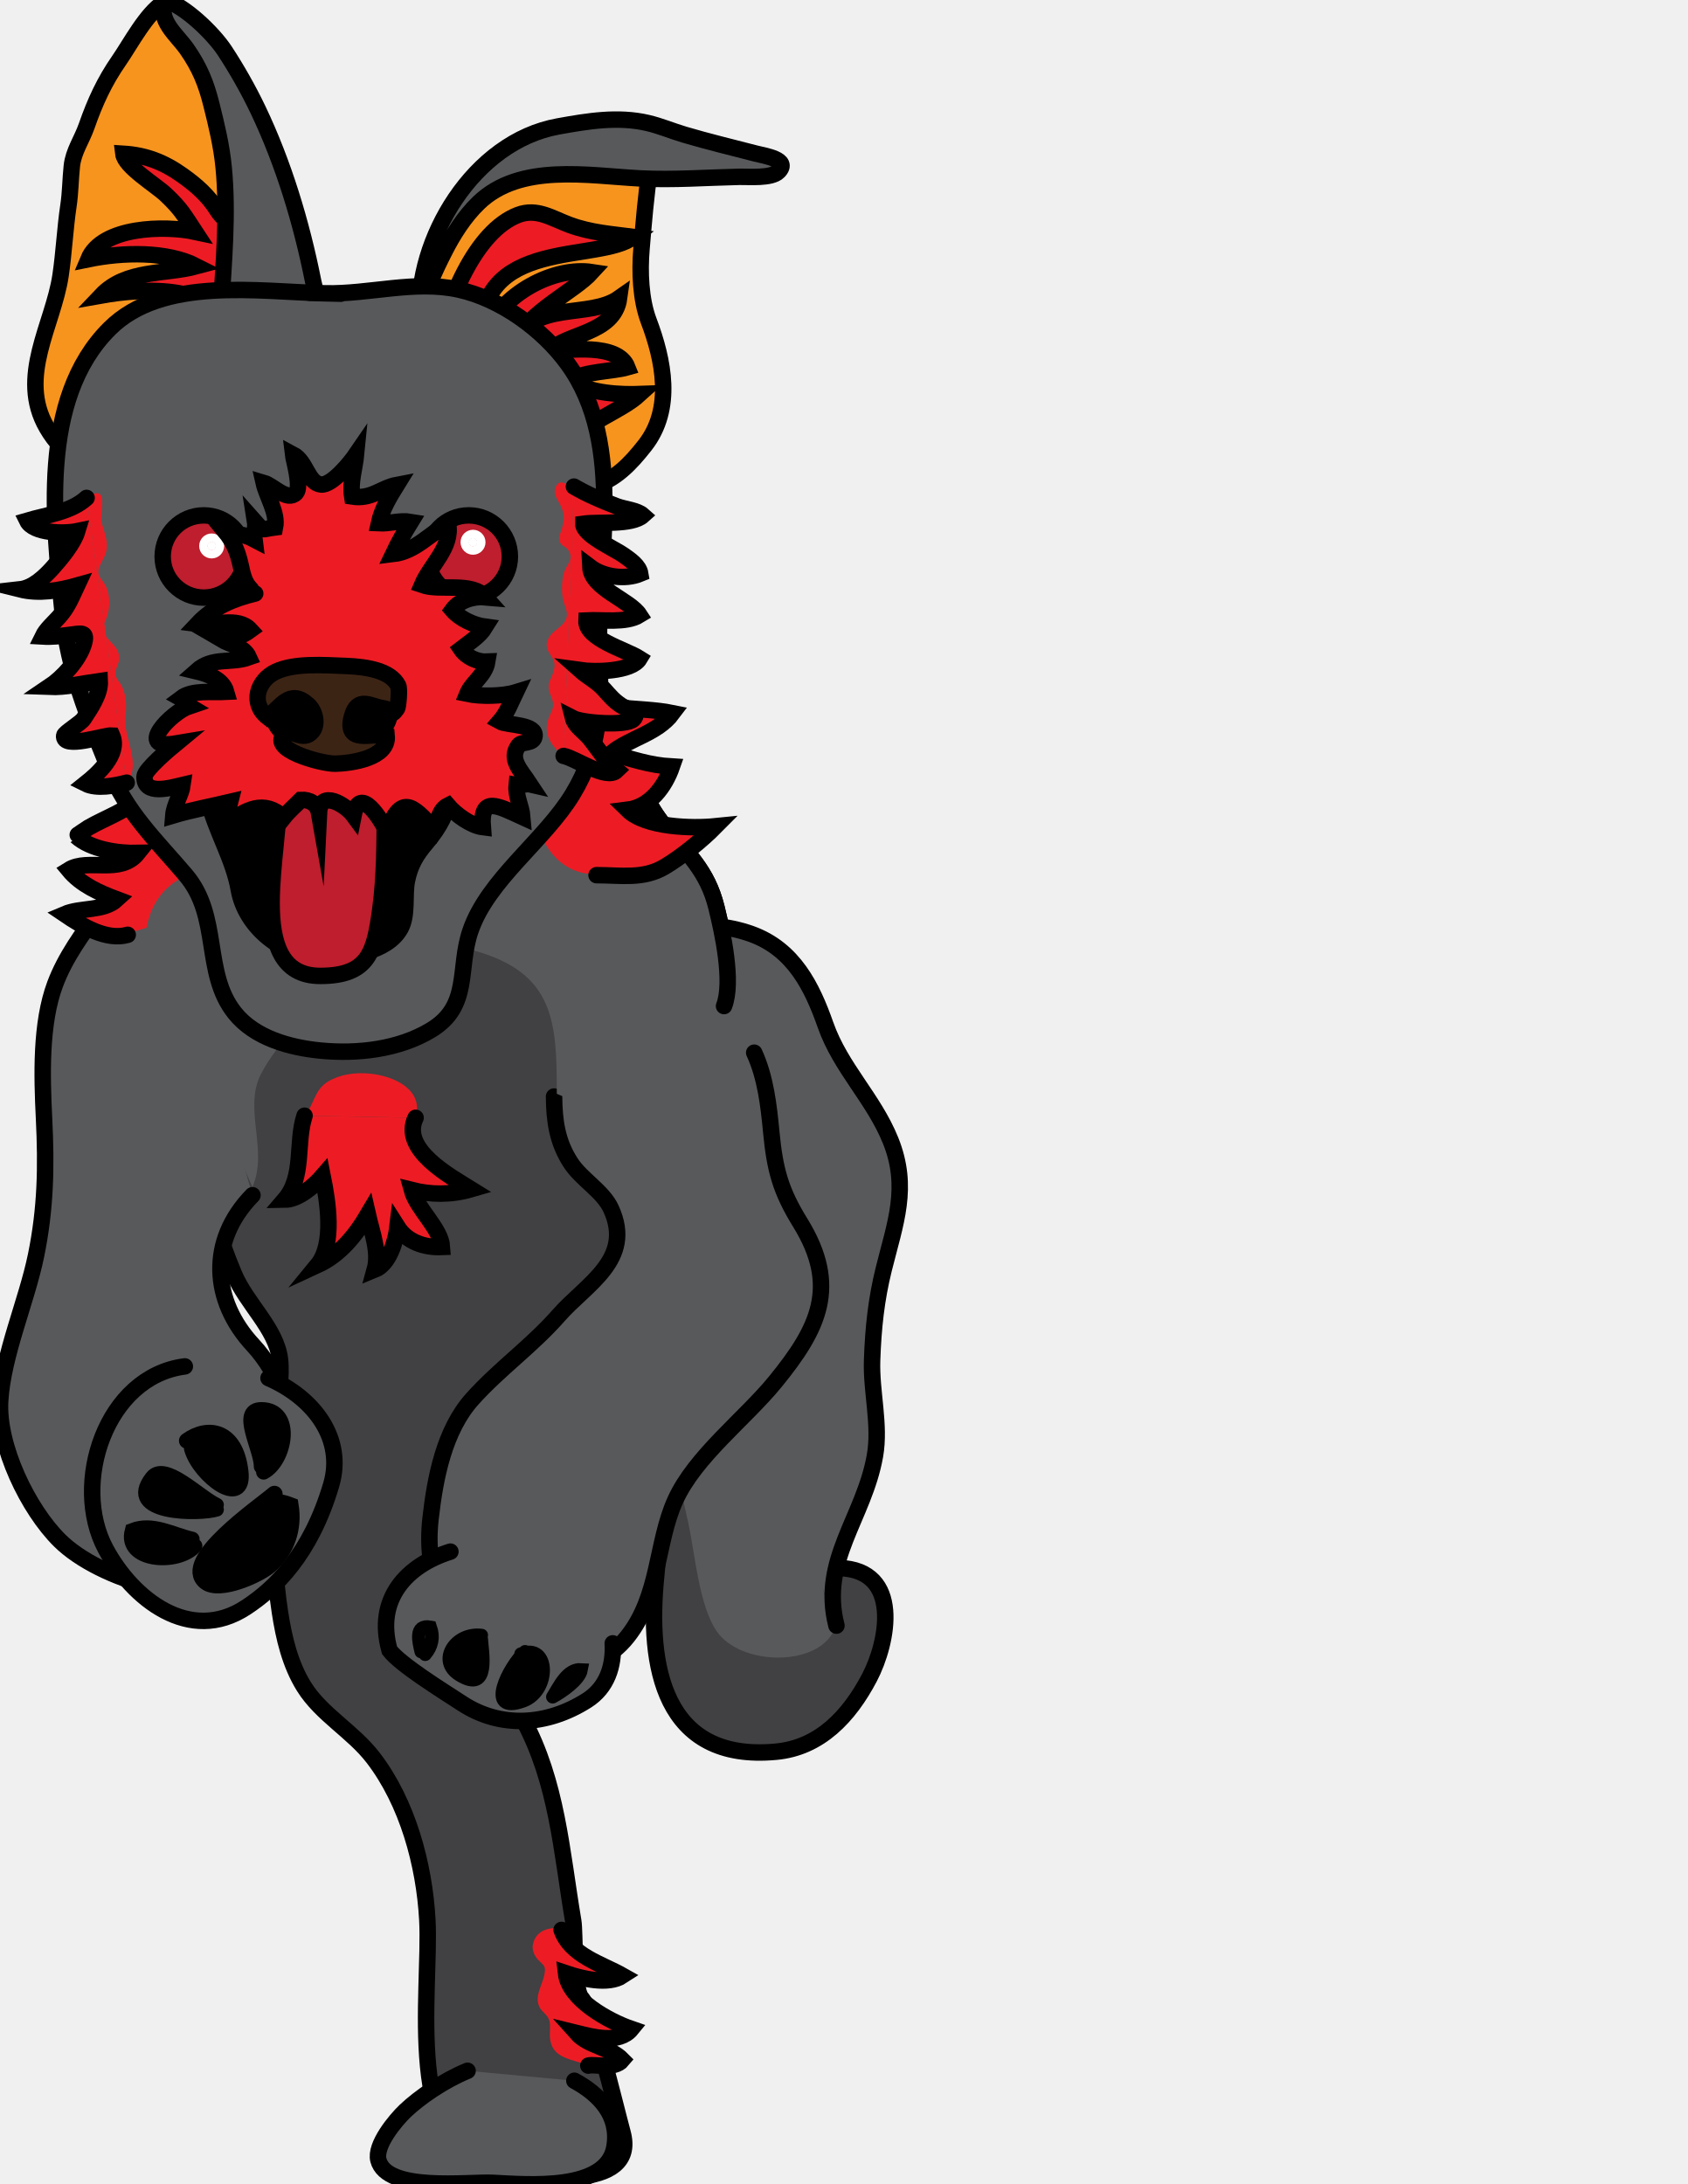
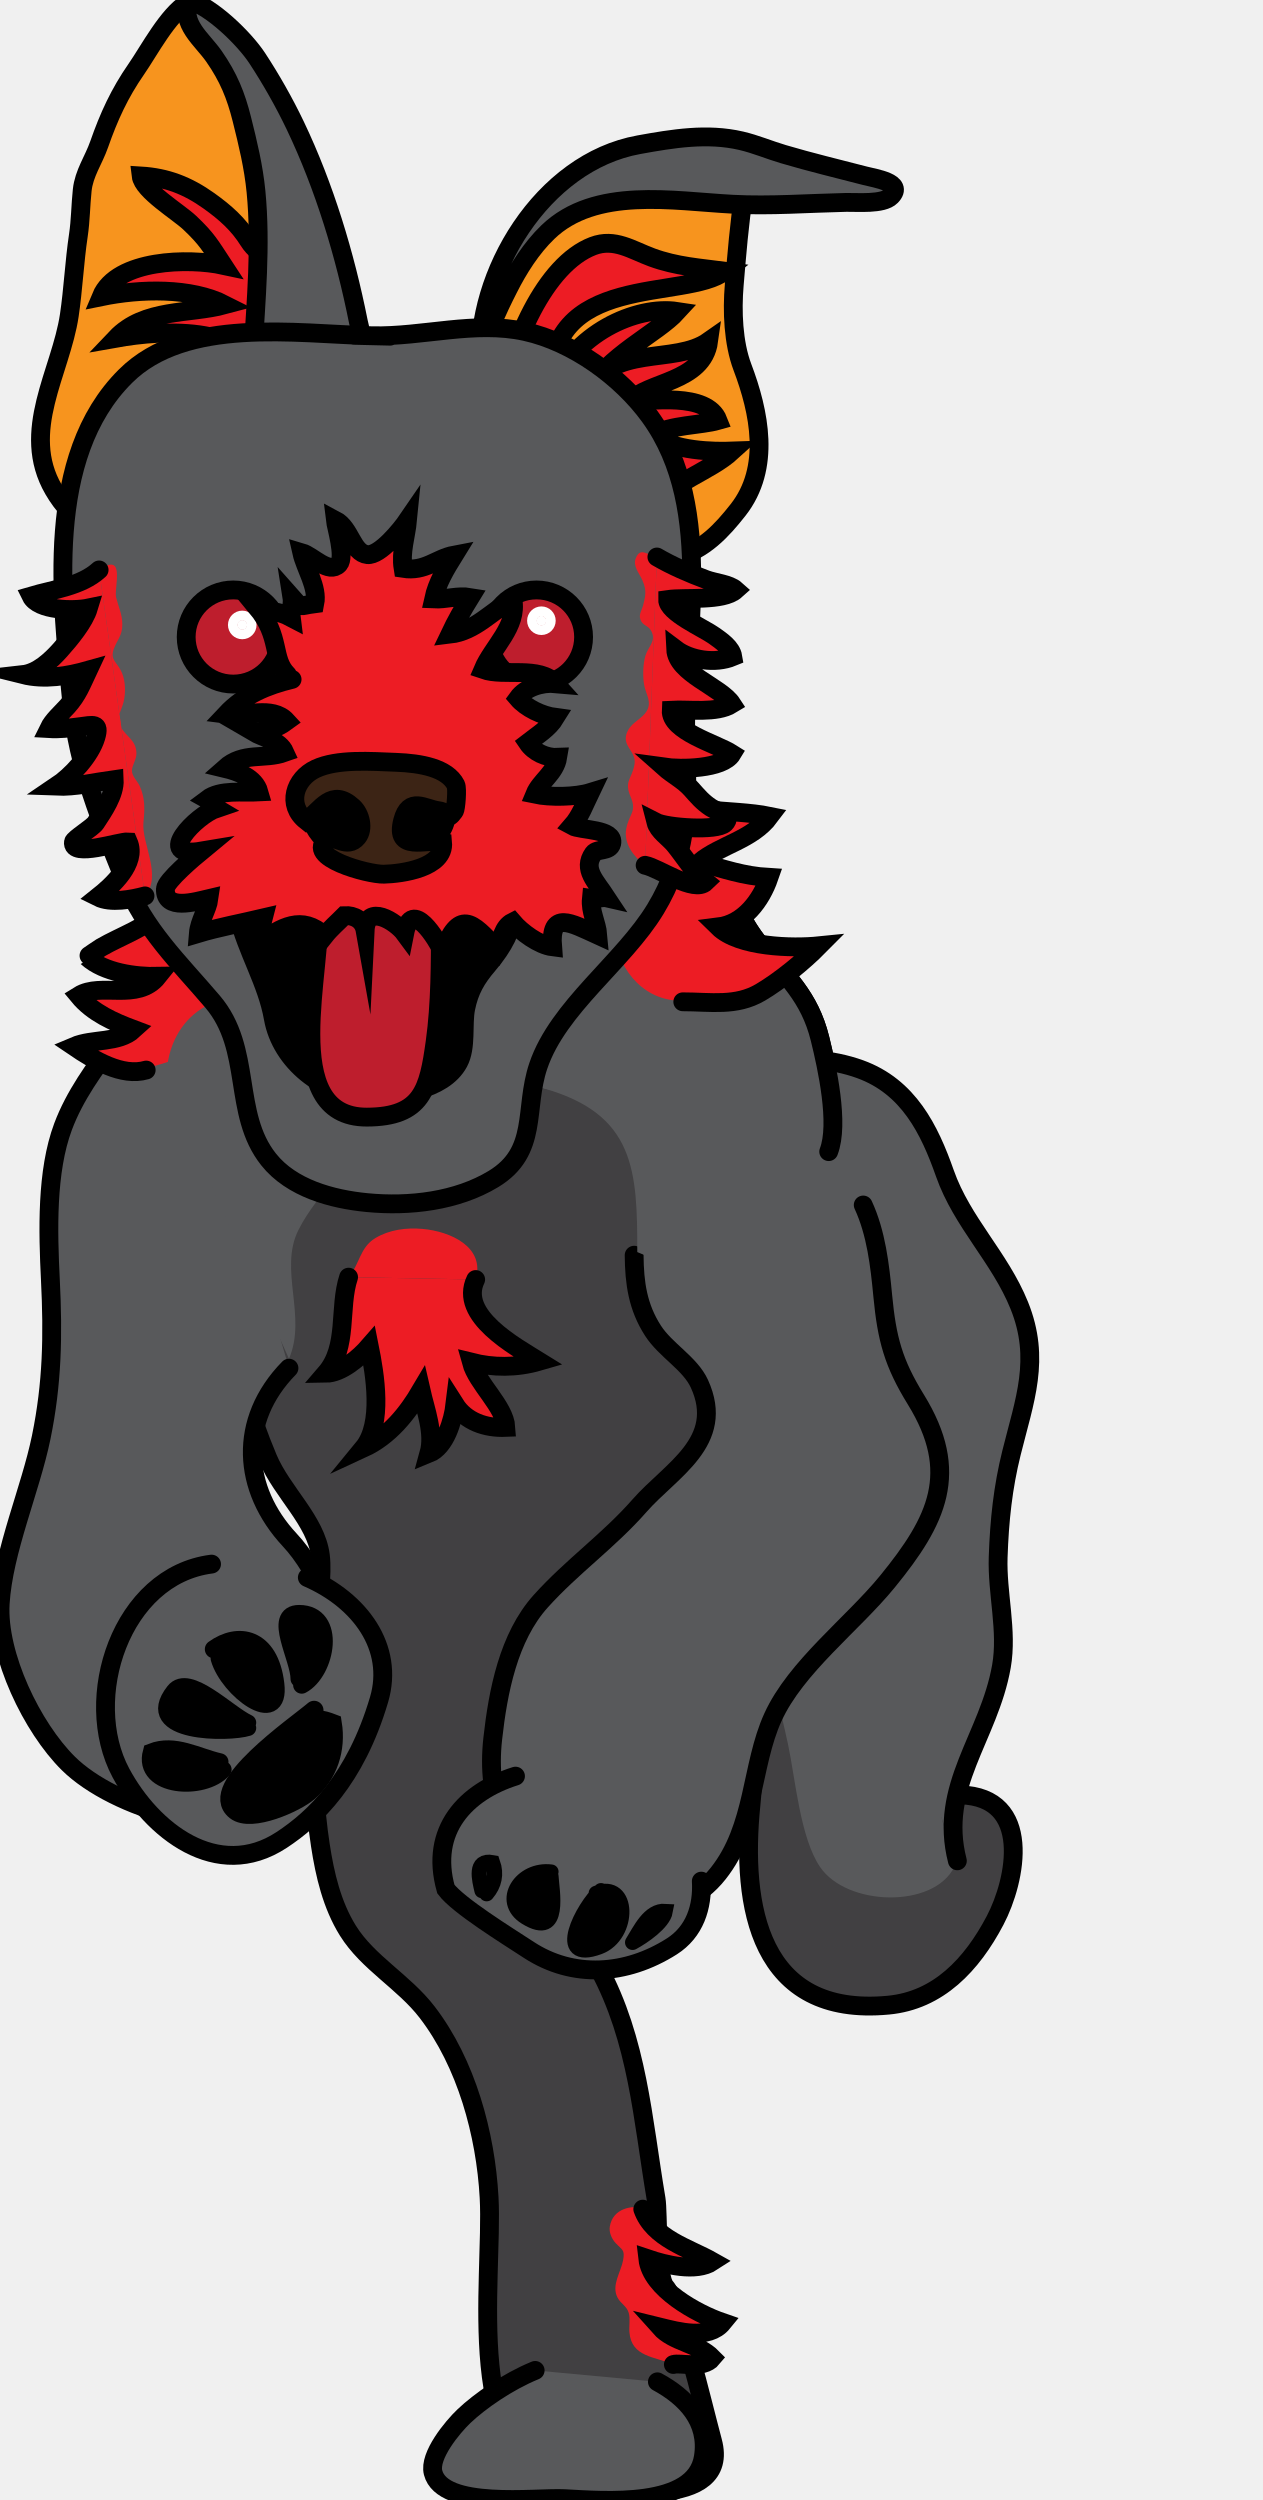
- <svg xmlns="http://www.w3.org/2000/svg" version="1.1" x="0px" y="0px" width="612px" height="792px" viewBox="0 0 612 792" enable-background="new 0 0 612 792" xml:space="preserve">
+ <svg xmlns="http://www.w3.org/2000/svg" version="1.1" x="0px" y="0px" width="400px" height="792px" viewBox="0 0 400 792" enable-background="new 0 0 612 792" xml:space="preserve">
  <g id="Layer_2">
    <path fill="#414042" stroke="#000000" stroke-width="5.965" stroke-linecap="round" stroke-miterlimit="10" d="M304.287,568.63   c22.929,0.632,17.706,26.958,10.961,39.765c-7.364,13.982-17.959,25.341-33.83,26.838c-41.01,3.868-46.748-31.242-43.52-63.398   c1.79-17.848,1.108-38.145-8.944-53.928c-13.097-20.564-51.195-18.217-59.869,6.038c-11.07,30.959,6.427,73.251,20.602,99.586   c12.371,22.988,13.86,47.549,18.169,73.123c0.715,4.249,0.016,24.643,2.918,27.812c4.185,4.569,11.8,37.146,14.976,48.933   c5.853,21.715-32.805,16.225-45.729,13.915c-34.105-6.093-23.638-64.852-25.075-91.163c-1.097-20.061-7.198-42.524-19.638-58.703   c-7.428-9.664-18.782-15.669-25.098-25.825c-5.046-8.114-7.292-17.723-8.721-27.083c-3.581-23.439-1.933-46.958-0.976-70.412   c0.265-6.485,1.753-15.142,0.98-21.337c-1.376-11.021-12.123-20.069-16.632-30.775c-5.833-13.852-9.853-28.105-13.951-42.752   c-8.532-30.508-27.679-70.409-23.288-102.157c4.308-31.15,22.486-41.038,49.11-58.59c17.585-11.595,34.626-18.292,55.883-18.959   c21.305-0.67,35.133,5.913,52.18,17.335c9.03,6.052,16.088,11.914,22.368,20.635c5.232,7.267,7.961,14.976,13.527,21.701   c8.481,10.246,15.755,16.391,19.078,29.819c2.251,9.098,6.166,27.015,2.764,35.79" />
    <path fill="#58595B" d="M275.457,486.123c-13.835,7.846-25.749,11.216-29.85,27.834c-3.039,12.312,1.564,26.88,4.059,38.722   c2.347,11.148,3.841,29.518,10.138,38.791c8.44,12.431,35.855,13.243,42.494,0.032" />
    <path fill="#58595B" stroke="#000000" stroke-width="5.965" stroke-linecap="round" stroke-miterlimit="10" d="M212.829,344.953   c16.163-9.244,41.9-12.669,59.643-6.234c15.352,5.567,21.972,19.089,26.875,33.023c5.464,15.532,17.41,26.599,23.553,41.808   c6.882,17.032,1.663,30.098-2.461,46.722c-2.709,10.913-3.818,21.268-4.222,33.027c-0.391,11.377,3.016,23.329,1.043,34.571   c-3.964,22.571-20.069,37.993-13.967,61.637" />
    <path fill="#58595B" stroke="#000000" stroke-width="5.965" stroke-linecap="round" stroke-miterlimit="10" d="M200.897,397.648   c0.07,8.877,1.155,16.438,5.965,23.911c4.007,6.227,11.755,10.342,14.714,16.825c8.392,18.384-9.063,27.308-18.96,38.596   c-9.755,11.126-21.376,19.249-31.296,30.27c-10.263,11.405-13.553,28.673-15.208,43.492c-2.167,19.382,3.945,36.07,21.893,46.447   c16.185,9.358,37.023,12.104,49.537-3.698c11.701-14.778,10.303-34.009,17.319-49.463c7.223-15.91,25.303-29.541,36.26-42.968   c15.807-19.373,23.247-34.611,9.024-57.684c-7.133-11.568-9.188-19.205-10.489-32.855c-0.929-9.745-2.078-19.875-6.187-28.778" />
    <path fill="#58595B" stroke="#000000" stroke-width="5.965" stroke-linecap="round" stroke-miterlimit="10" d="M53.767,303.206   c-8.516,19.015-26.464,34.092-33.796,53.732c-5.296,14.189-4.776,33.048-4.003,48.661c0.868,17.527,0.592,32.661-2.905,49.716   c-3.381,16.499-11.994,35.984-13.001,52.678c-0.984,16.311,10.096,39.284,21.593,50.663c14.39,14.241,50.639,25.26,69.89,14.946   c29.643-15.882,18.424-66.241,0.249-85.737c-15.048-16.141-16.489-37.851-0.249-54.431" />
    <path fill="#58595B" stroke="#000000" stroke-width="5.965" stroke-linecap="round" stroke-miterlimit="10" d="M67.019,495.507   c-28.679,3.641-41.345,42.601-28.717,66.153c9.757,18.206,30.533,34.645,50.929,21.229c10.391-6.83,23.362-19.089,30.854-44.438   c4.881-16.52-5.994-31.414-22.725-38.698" />
    <path stroke="#000000" stroke-width="5.444" stroke-linecap="round" stroke-miterlimit="10" d="M94.757,531.849   c0.044-6.425-8.592-20.676,0-20.679c12.126-0.006,8.722,18.509,0.83,22.665" />
    <path stroke="#000000" stroke-width="5.089" stroke-linecap="round" stroke-miterlimit="10" d="M78.622,545.721   c-6.356-2.982-18.861-15.983-23.559-9.987c-10.805,13.782,17.554,13.604,23.559,11.683" />
    <path stroke="#000000" stroke-width="5.415" stroke-linecap="round" stroke-miterlimit="10" d="M69.675,558.143   c-7.162-1.61-14.312-6.038-21.721-3.134c-3.116,11.391,16.751,12.518,22.714,5.592" />
    <path stroke="#000000" stroke-width="5.965" stroke-linecap="round" stroke-miterlimit="10" d="M99.499,541.789   c-5.82,4.972-34.201,24.427-24.875,31.836c4.93,3.914,19.221-2.531,23.134-5.962c6.266-5.493,8.882-13.514,7.555-21.724   c-1.523-0.583-3.208-1.145-4.82-1.168" />
    <path stroke="#000000" stroke-width="5.761" stroke-linecap="round" stroke-miterlimit="10" d="M67.77,522.474   c7.543-5.464,17.638-4.028,19.434,11.085c1.644,13.831-14.748,1.68-17.602-8.19" />
    <path fill="#58595B" stroke="#000000" stroke-width="5.965" stroke-linecap="round" stroke-miterlimit="10" d="M169.539,750.945   c-8.716,3.564-17.538,9.73-22.54,14.483c-3.651,3.469-11.174,12.547-9.795,17.892c3.022,11.719,32.348,7.799,41.548,8.256   c12.398,0.618,41.418,3.292,44.069-13.199c1.82-11.32-5.56-18.945-14.56-23.817" />
    <path fill="#58595B" stroke="#000000" stroke-width="5.965" stroke-linecap="round" stroke-miterlimit="10" d="M47.625,317.105   c4.308-31.15,22.486-41.038,49.11-58.59c17.585-11.595,34.626-18.292,55.883-18.959c21.305-0.67,35.133,5.913,52.18,17.335   c9.03,6.052,16.088,11.914,22.368,20.635c5.232,7.267,7.961,14.976,13.527,21.701c8.481,10.246,15.755,16.391,19.078,29.819   c2.251,9.098,6.166,27.015,2.764,35.79" />
    <path fill="#58595B" stroke="#000000" stroke-width="5.965" stroke-linecap="round" stroke-miterlimit="10" d="M222.175,595.94   c0.466,8.184-2.085,16.065-9.348,20.685c-14.465,9.2-31.337,10.217-45.229,1.142c-6.949-4.541-22.484-14.129-26.348-19.307   c-5.254-18.695,6.317-30.854,22.061-35.783" />
    <path stroke="#000000" stroke-width="4.562" stroke-linecap="round" stroke-miterlimit="10" d="M174.669,592.946   c-9.608-1.261-16.607,9.352-8.104,14.568c11.64,7.142,8.274-9.107,8.104-13.17" />
    <path stroke="#000000" stroke-width="4.794" stroke-linecap="round" stroke-miterlimit="10" d="M190.394,598.952   c-5.82,5.201-15.066,23.183-0.594,17.83c9.809-3.629,9.694-21.153-0.928-16.991" />
    <path fill="none" stroke="#000000" stroke-width="4.794" stroke-linecap="round" stroke-miterlimit="10" d="M200.401,615.354   c2.374-3.76,5.24-10.205,10.375-9.855C210.107,609.204,203.753,613.549,200.401,615.354" />
    <path fill="none" stroke="#000000" stroke-width="4.794" stroke-linecap="round" stroke-miterlimit="10" d="M152.683,598.952   c-0.759-3.288-2.615-10.025,3.393-8.872c1.284,3.627,0.537,7.043-1.902,9.865" />
    <path fill="#ED1C24" d="M204.624,699.612c-4.637-1.205-10.461,0.073-11.43,5.718c-0.325,1.887,0.608,3.955,1.842,5.28   c2.05,2.198,2.982,2.044,2.374,5.405c-0.686,3.792-3.86,8.01-1.733,11.944c1.003,1.854,2.868,2.624,3.486,4.706   c0.566,1.908,0.067,4.18,0.242,6.227c0.67,7.844,7.937,7.604,13.919,10.177" />
    <path fill="#ED1C24" stroke="#000000" stroke-width="5.965" stroke-linecap="round" stroke-miterlimit="10" d="M203.631,699.86   c3.294,9.316,14.508,12.281,22.125,16.589c-5.26,3.472-14.88,1.063-20.537-0.855c1.07,9.5,15.525,17.366,23.742,20.183   c-4.521,5.561-14.117,2.869-19.885,1.456c4.309,4.855,12.055,5.08,16.623,9.763c-2.946,3.618-10.438,1.369-12.375,2.074" />
    <path fill="#ED1C24" d="M110.432,404.605c3.528-4.027,3.487-9.369,8.491-12.383c4.376-2.639,9.755-3.37,14.995-2.901   c8.707,0.78,19.862,5.691,16.776,16.03" />
    <path fill="#ED1C24" stroke="#000000" stroke-width="5.965" stroke-linecap="round" stroke-miterlimit="10" d="M110.432,404.605   c-3.231,9.763,0.003,22.068-7.233,30.459c5-0.05,10.632-4.937,13.795-8.592c1.784,8.868,4.462,24.602-1.884,32.319   c8.313-3.824,13.998-11.085,18.27-18.34c1.444,6.373,4.302,13.546,2.499,20.018c5.306-2.123,7.652-10.528,8.254-15.541   c3.425,5.411,9.667,7.563,16.139,7.284c-0.408-6.684-9.112-13.86-10.957-20.652c6.852,1.725,14.207,1.823,21.504-0.3   c-7.48-4.651-25.659-14.452-20.125-25.909" />
    <path fill="#ED1C24" d="M46.684,338.248c9.894-2.277,29.875-9.664,32.731-20.888c0.821-3.227-1.856-11.376-4.007-13.799   c-3.179-3.585-9.5-2.592-13.812-2.592" />
    <path fill="#ED1C24" d="M217.052,316.999c-12.458,0.696-20.771-9.085-22.367-20.142c-0.846-5.858,1.283-8.978,4.762-14.135   c1.466-2.171,2.277-4.546,4.557-6.076c2.768-1.855,5.778-1.064,8.947-1.773" />
    <path fill="#ED1C24" stroke="#000000" stroke-width="5.965" stroke-linecap="round" stroke-miterlimit="10" d="M203.631,250.269   c10.651,7.915,27.815,5.784,40.242,8.33c-5.598,7.52-15.655,9.072-22.31,14.597c7.999,2.111,13.732,4.287,22.069,4.773   c-2.54,7.328-8.037,14.711-16.08,15.689c6.543,6.444,23.463,6.833,31.938,5.971c-4.925,4.98-12.391,11.123-18.586,14.76   c-7.731,4.542-15.703,2.982-24.599,2.982" />
    <path fill="#ED1C24" stroke="#000000" stroke-width="5.965" stroke-linecap="round" stroke-miterlimit="10" d="M68.487,293.591   c-0.695-0.029-1.258-0.961-1.71-1.416c-1.456-1.465-3.081-2.853-4.781-4.028c-1.659-1.15-5.983-4.602-7.824-2.368   c-2.016,2.445-4.203,4.519-6.856,6.271c-3.256,2.149-6.81,3.786-10.304,5.5c-1.7,0.833-3.393,1.685-5.03,2.637   c-0.382,0.221-4.446,2.975-4.399,3.018c5.314,4.904,15.318,6.269,22.414,6.116c-6.413,8.046-18.064,1.745-25.082,6.131   c4.45,5.417,11.072,8.291,17.446,10.683c-4.816,4.433-12.993,2.838-18.955,5.385c6.348,4.311,15.283,9.688,22.905,7.473" />
    <path fill="#58595B" d="M201.892,396.655c0-25.758-0.655-43.644-29.673-51.868c-1.047-9.825,22.701-8.889,29.353-8.775   c14.462,0.249,28.88,6.595,34.392,20.876c5.982,15.5,4.111,42.202-15.185,47.718" />
    <path fill="#58595B" d="M91.544,430.454c5.794-13.386-3.297-28.167,2.982-40.76c6.387-12.812,17.729-18.838,15.928-35.986   c-1.331-12.687-11.771-33.001-24.875-36.585c-19.586-5.354-33.876,7.641-32.806,26.841" />
  </g>
  <g id="Layer_4">
    <path fill="#F7941E" stroke="#000000" stroke-width="5.965" stroke-linecap="round" stroke-miterlimit="10" d="M59.487,0.861   C53.161,4.654,47.24,16.048,43.207,21.855c-5.384,7.748-8.75,15.174-11.795,23.874c-1.768,5.055-4.8,9.131-5.368,14.524   c-0.514,4.87-0.503,9.546-1.217,14.306c-1.245,8.315-1.644,17.105-2.872,25.35c-2.665,17.915-15.67,36.733-4.972,55.197   c6.049,10.438,14.9,15.313,26.879,15.395c17.151,0.12,35.078-3.235,47.668-15.034c19.857-18.604,12.742-52.069,10.065-75.913   c-2.257-20.106-8.896-41.168-19.607-58.788C78.417,14.889,66.081,3.746,59.487,0.861z" />
    <path fill="#ED1C24" stroke="#000000" stroke-width="5.965" stroke-linecap="round" stroke-miterlimit="10" d="M83.591,123.27   c-2.146-21.031-32.136-18.742-46.876-16.117c9.081-9.571,23.087-7.507,34.542-10.6c-10.843-5.532-26.713-5.11-39.219-2.55   C37,82.062,59.938,81.701,70.722,84.042c-4.117-6.269-5.12-8.28-10.603-13.473c-3.627-3.437-14.875-10.194-15.413-14.823   c8.094,0.497,14.69,3.027,21.498,7.89c5.161,3.688,9.3,7.353,12.636,12.681c3.271,5.224,9.463,6.483,14.195,9.921" />
    <path fill="#F7941E" stroke="#000000" stroke-width="5.965" stroke-linecap="round" stroke-miterlimit="10" d="M235.691,61.139   c-1.488,9.532-2.276,19.562-3.093,29.227c-0.69,8.183-0.319,18.225,2.598,25.944c5.347,14.15,9.112,31.894-1.382,45.248   c-5.212,6.63-10.837,12.636-19,14.778c-14.551,3.818-21.626-4.21-32.853-12.701c-10.53-7.964-16.722-18.786-23.687-29.466   c-2.981-4.569-5.165-6.305-5.704-11.892c-0.418-4.336-0.275-8.05,0.624-12.279c3.165-14.909,9.1-31.875,21.875-41.277   c15.499-11.404,40.995-14.152,59.13-8.576" />
    <path fill="#58595B" stroke="#000000" stroke-width="5.965" stroke-linecap="round" stroke-miterlimit="10" d="M153.676,114.821   c-1.447-5.997,4.433-17.577,7.345-23.361c3.215-6.384,7.323-12.885,12.509-17.895c15.044-14.532,39.703-9.849,58.655-8.862   c11.842,0.614,24.15-0.33,35.925-0.583c3.437-0.073,11.624,0.696,14.191-1.953c4.203-4.335-4.957-5.617-8.337-6.496   c-8.589-2.24-17.185-4.278-25.849-6.85c-4.452-1.319-8.698-3.154-13.284-4.223c-10.783-2.514-21.702-0.692-32.445,1.251   c-30.737,5.56-51.859,40.991-50.204,69.965" />
    <path fill="#58595B" stroke="#000000" stroke-width="5.965" stroke-linecap="round" stroke-miterlimit="10" d="M80.11,112.086   c1-16.857,2.63-34.478,0.995-51.335c-0.772-7.954-2.567-15.313-4.487-22.985c-1.88-7.508-4.2-13.255-8.81-19.886   C63.908,12.274,57.221,7.756,59.732,0c7.341,2.114,17.696,12.256,21.747,18.42c4.356,6.63,8.609,14.124,12.052,21.338   c9.278,19.44,15.765,40.935,19.994,62.131c1.229,6.163,4.59,13.98,3.865,20.392" />
    <path fill="#ED1C24" stroke="#000000" stroke-width="5.965" stroke-linecap="round" stroke-miterlimit="10" d="M158.071,130.493   c3.479-21.427,14.594-46.742,29.768-52.544c6.862-2.624,12.365,1.282,18.678,3.603c7.759,2.852,15.285,3.338,23.126,4.349   c-12.276,9.6-57.406-0.367-55.057,37.757c6.926-18.034,27.057-26.981,39.981-24.992c-6.429,7.084-22.12,13.917-28.812,26.035   c8.101-16.094,27.817-8.886,38.751-16.591c-1.817,13.189-19.51,12.669-24.999,19.16c6.186-0.148,24.443-3.146,27.981,5.941   c-5.417,1.545-15.164,1.388-20.589,4.599c6.286,5.173,19.457,5.301,25.063,5.094c-7.329,6.674-18.391,9.196-27.587,19.634" />
  </g>
  <g id="Layer_3">
    <path fill="#58595B" stroke="#000000" stroke-width="5.965" stroke-linecap="round" stroke-miterlimit="10" d="M117.888,106.369   c16.083,0.384,32.522-4.852,48.464-1.34c15.172,3.344,30.419,14.41,39.474,26.871c21.635,29.772,10.043,72.152,11.504,106.063   c0.79,18.315,0.087,33.892-9.64,49.976c-10.211,16.882-30.857,31.072-37.173,49.777c-4.603,13.629,0.191,27.076-14.181,35.787   c-11.676,7.078-26.68,8.775-40.043,7.485c-11.117-1.072-23.939-4.532-31.204-13.68c-11.565-14.559-4.998-35.014-17.746-49.983   c-10.994-12.914-21.51-22.691-28.026-38.847c-7.502-18.602-14.586-35.51-16.563-55.675c-3.201-32.593-8.822-77.974,17.035-103.667   C58.871,100.173,93.685,105.792,117.888,106.369C137.824,106.844,97.952,105.895,117.888,106.369z" />
    <path stroke="#000000" stroke-width="5.965" stroke-linecap="round" stroke-miterlimit="10" d="M75.389,289.785   c2.772,11.53,9.192,21.456,11.187,32.806c2.408,13.715,15.951,24.437,29.82,24.604c9.207,0.112,24.026-1.567,28.892-10.623   c2.592-4.823,1.226-11.96,2.257-17.13c1.129-5.656,3.331-9.454,7.062-13.815c40.565-47.429-83.962-56.369-78.472-14.351" />
    <path fill="#BE1E2D" stroke="#000000" stroke-width="5.965" stroke-linecap="round" stroke-miterlimit="10" d="M100.739,288.293   c2.027,17.344-13.193,65.7,15.474,65.612c17.607-0.053,19.559-8.869,21.64-23.859c1.674-12.061,1.657-25.01,1.657-37.28   c0-1.988,0-3.976,0-5.965" />
    <circle fill="#BE1E2D" stroke="#000000" stroke-width="5.965" stroke-linecap="round" stroke-miterlimit="10" cx="73.898" cy="201.805" r="14.912" />
    <circle fill="#BE1E2D" stroke="#000000" stroke-width="5.965" stroke-linecap="round" stroke-miterlimit="10" cx="169.969" cy="201.805" r="14.912" />
    <circle fill="#FFFFFF" stroke="#FFFFFF" stroke-width="5.965" stroke-linecap="round" stroke-miterlimit="10" cx="171.515" cy="196.641" r="1.546" />
    <rect x="176.044" y="199.768" fill="#FFFFFF" stroke="#FFFFFF" stroke-width="5.965" stroke-linecap="round" stroke-miterlimit="10" width="0" height="0" />
    <circle fill="#FFFFFF" stroke="#FFFFFF" stroke-width="5.965" stroke-linecap="round" stroke-miterlimit="10" cx="76.746" cy="197.982" r="1.547" />
    <rect x="81.275" y="201.109" fill="#FFFFFF" stroke="#FFFFFF" stroke-width="5.965" stroke-linecap="round" stroke-miterlimit="10" width="0" height="0" />
    <path fill="#ED1C24" stroke="#000000" stroke-width="5.965" stroke-linecap="round" stroke-miterlimit="10" d="M91.046,213.734   c-5.187-5.164-1.84-11.892-9.771-21.469c4.995,2.254,6.075,0.775,10.998,3.383c-0.25-1.986,0.53-4.447,0.22-6.407   c3.284,3.705,1.836,2.706,7.242,2.012c1.06-5.181-3.029-11.216-4.14-16.176c3.524,1.022,8.582,6.97,11.742,3.644   c2.074-2.179-0.887-11.941-1.115-13.952c4.912,2.57,5.359,10.431,10.179,10.936c3.953,0.414,10.721-7.993,12.728-10.936   c-0.486,5.028-2.269,10.167-1.431,15.302c7.043,1.112,10.454-3.144,16.195-4.228c-2.728,4.409-5.406,8.782-6.519,13.92   c3.929,0.197,7.61-1.177,11.586-0.502c-2.368,3.832-4.567,7.733-6.431,11.665c8.107-0.942,13.129-7.319,19.944-10.971   c1.628,8.443-6.442,14.987-9.464,22.161c6.792,2.382,17.87-1.299,22.999,4.453c-4.366-0.405-9.499,1.192-11.98,4.642   c2.634,3.102,7.7,5.521,11.961,6.073c-2.142,3.515-5.735,5.624-8.851,8.059c1.975,2.935,5.904,4.779,9.557,4.602   c-0.815,5.027-5.564,7.523-7.262,11.667c4.73,1.009,12.85,0.912,17.552-0.539c-1.753,3.639-3.129,7.523-5.78,10.546   c2.687,1.506,13.656,0.871,12.58,5.633c-0.592,2.63-4.664,1.53-5.81,3.151c-3.497,4.948,0.753,8.767,4.213,14.035   c-1.353-0.309-3.436,0.469-4.847,0.242c-0.414,4.162,1.726,7.541,2.062,11.591c-8.696-3.959-15.292-7.922-14.344,3.692   c-4.318-0.532-9.879-4.625-12.639-7.88c-3.229,1.605-3.461,5.602-4.96,8.662c-8.247-9.311-11.929-12.366-17.207,0.746   c-1.835-3.769-9.801-17.285-12.055-5.795c-2.758-3.753-12.099-9.649-12.527-0.915c-0.577-3.264-3.377-4.893-6.582-4.718   c-2.042,2.074-4.377,4.048-6.224,6.379c-7.236-6.677-13.799-2.733-20.655,2.215c0.111-2.634,0.588-5.609,1.18-7.846   c-6.536,1.541-14.425,3.036-20.562,4.884c0.312-3.862,2.923-7.592,3.392-11.036c-4.373,1.02-14.13,3.981-13.814-3.073   c0.115-2.531,9.406-10.301,11.426-11.967c-15.263,2.579-1.612-11.392,4.81-13.531c-0.848-0.501-2.339-2.458-3.048-2.854   c4.166-3.172,11.211-2.039,16.442-2.332c-1.279-4.574-6.658-6.486-10.895-7.489c5.99-5.365,12.456-2.645,19.103-5.037   c-1.801-4.024-6.549-4.426-10.233-6.599c3.97,0.274,7.705-1.006,10.815-3.297c-4.594-5.05-13.337-1.372-19.268-2.184   c5.854-6.248,13.204-9.201,20.979-11.07" />
    <ellipse stroke="#000000" stroke-width="5.965" stroke-linecap="round" stroke-miterlimit="10" cx="120.058" cy="257.973" rx="21.307" ry="13.795" />
    <path fill="#3C2415" stroke="#000000" stroke-width="5.965" stroke-linecap="round" stroke-miterlimit="10" d="M125.469,241.503   c-7.845-0.294-18.583-1.143-25.438,2.058c-6.708,3.134-9.383,11.463-3.021,16.473c4.685-3.515,8.085-10.54,14.784-4.38   c2.47,2.269,3.516,6.981,1.471,9.524c-3.235,4.028-7.453-0.862-9.521,0.679c-7.593,5.656,12.823,11.211,17.871,11.088   c5.592-0.136,19.38-1.952,18.601-10.159c-5.197-1.177-15.338,3.401-12.653-6.842c2.042-7.785,7.031-3.638,11.385-3.109   c3.578,0.436,2.345,3.766,5.01,0.126c0.494-0.675,1.005-7.189,0.434-8.308C141.648,243.277,133.312,241.797,125.469,241.503z" />
    <path fill="#ED1C24" d="M31.399,180.556c8.609-6.004,4.639,5.689,5.391,8.734c0.754,3.057,1.958,5.28,1.958,8.565   c-0.003,3.583-1.62,4.794-2.703,7.747c-1.328,3.621,1.177,4.098,2.619,7.622c1.112,2.714,1.188,6.405,0.466,9.244   c-0.685,2.697-2.457,4.892-0.868,7.823c1.696,3.125,4.794,4.095,4.957,8.202c0.084,2.088-1.445,3.979-1.426,5.691   c0.021,1.734,1.781,3.338,2.462,4.829c1.729,3.78,1.615,7.314,1.191,11.462c-0.685,6.718,6.072,16.865,0.492,23.345" />
    <path fill="#ED1C24" d="M208.104,176.455c-2.984-0.483-5.181-3.352-6.69,0.394c-1.017,2.525,1.156,4.768,2.133,7.062   c1.335,3.137,0.999,4.648,0.185,7.913c-0.344,1.381-1.427,2.779-0.865,4.389c0.757,2.174,2.444,1.749,3.475,3.728   c1.638,3.146-1.018,4.911-1.883,7.832c-0.768,2.589-0.885,6.603-0.373,9.317c0.575,3.048,2.518,5.225,0.763,8.222   c-1.265,2.161-4.478,3.525-5.784,5.844c-2.872,5.092,2.668,6.536,1.955,10.932c-0.772,4.749-3.441,5.19-1.202,10.438   c2.007,4.702-0.547,5.254-1.425,10.045c-0.855,4.661,2.322,8.825,5.983,11.557" />
    <path fill="#ED1C24" stroke="#000000" stroke-width="5.965" stroke-linecap="round" stroke-miterlimit="10" d="M208.104,176.455   c4.591,2.712,10.581,5.312,15.647,7.176c2.847,1.047,7.268,1.369,9.375,3.262c-4.089,3.687-16.06,2.234-21.626,3.039   c-0.082,4.102,11.411,9.074,14.768,11.5c2.216,1.601,5.409,3.696,5.889,6.626c-5.503,2.289-13.422,1.156-18.111-2.393   c0.361,7.696,14.303,11.883,17.849,17.371c-4.928,3.048-13.537,1.623-19.259,1.94c-0.375,6.696,14.228,10.587,19.298,13.819   c-2.918,4.9-16.382,4.972-21.604,4.225c2.797,2.492,6.115,4.085,8.631,6.896c2.097,2.341,3.586,4.179,6.282,5.944   c2.137,1.401,6.939,2.417,4.427,4.957c-2.506,2.534-18.475,1.414-21.897-0.351c0.703,2.78,4.031,4.851,5.85,7.044   c3.252,3.923,5.963,8.699,9.996,11.886c-3.716,3.629-14.854-4.418-19.241-5.269" />
    <path fill="#ED1C24" stroke="#000000" stroke-width="5.965" stroke-linecap="round" stroke-miterlimit="10" d="M31.399,180.556   c-5.697,5.219-14.583,6.201-21.576,8.266c2.251,4.636,13.469,4.781,18.21,3.795c-1.33,4.417-5.902,9.898-8.964,13.318   c-2.949,3.294-7.16,7.267-11.813,7.79c6.918,1.723,14.211,0.441,20.674-1.385c-2.149,4.575-3.289,7.754-6.598,11.443   c-1.997,2.224-4.626,4.474-5.867,7.045c3.409,0.204,6.404-0.175,9.716-0.597c4.366-0.556,6.598-1.38,5.199,3.338   c-1.695,5.717-7.695,12.231-12.623,15.526c6.174,0.253,12.421-1.312,18.44-2.132c0.243,4.744-3.452,10.001-5.904,13.755   c-0.939,1.439-6.874,5.018-7.019,6.026c-0.738,5.097,14.688-0.248,17.369-0.041c2.927,6.716-5.291,14.012-9.652,17.479   c4.068,2.04,10.744,0.774,14.947-0.363" />
  </g>
</svg>
